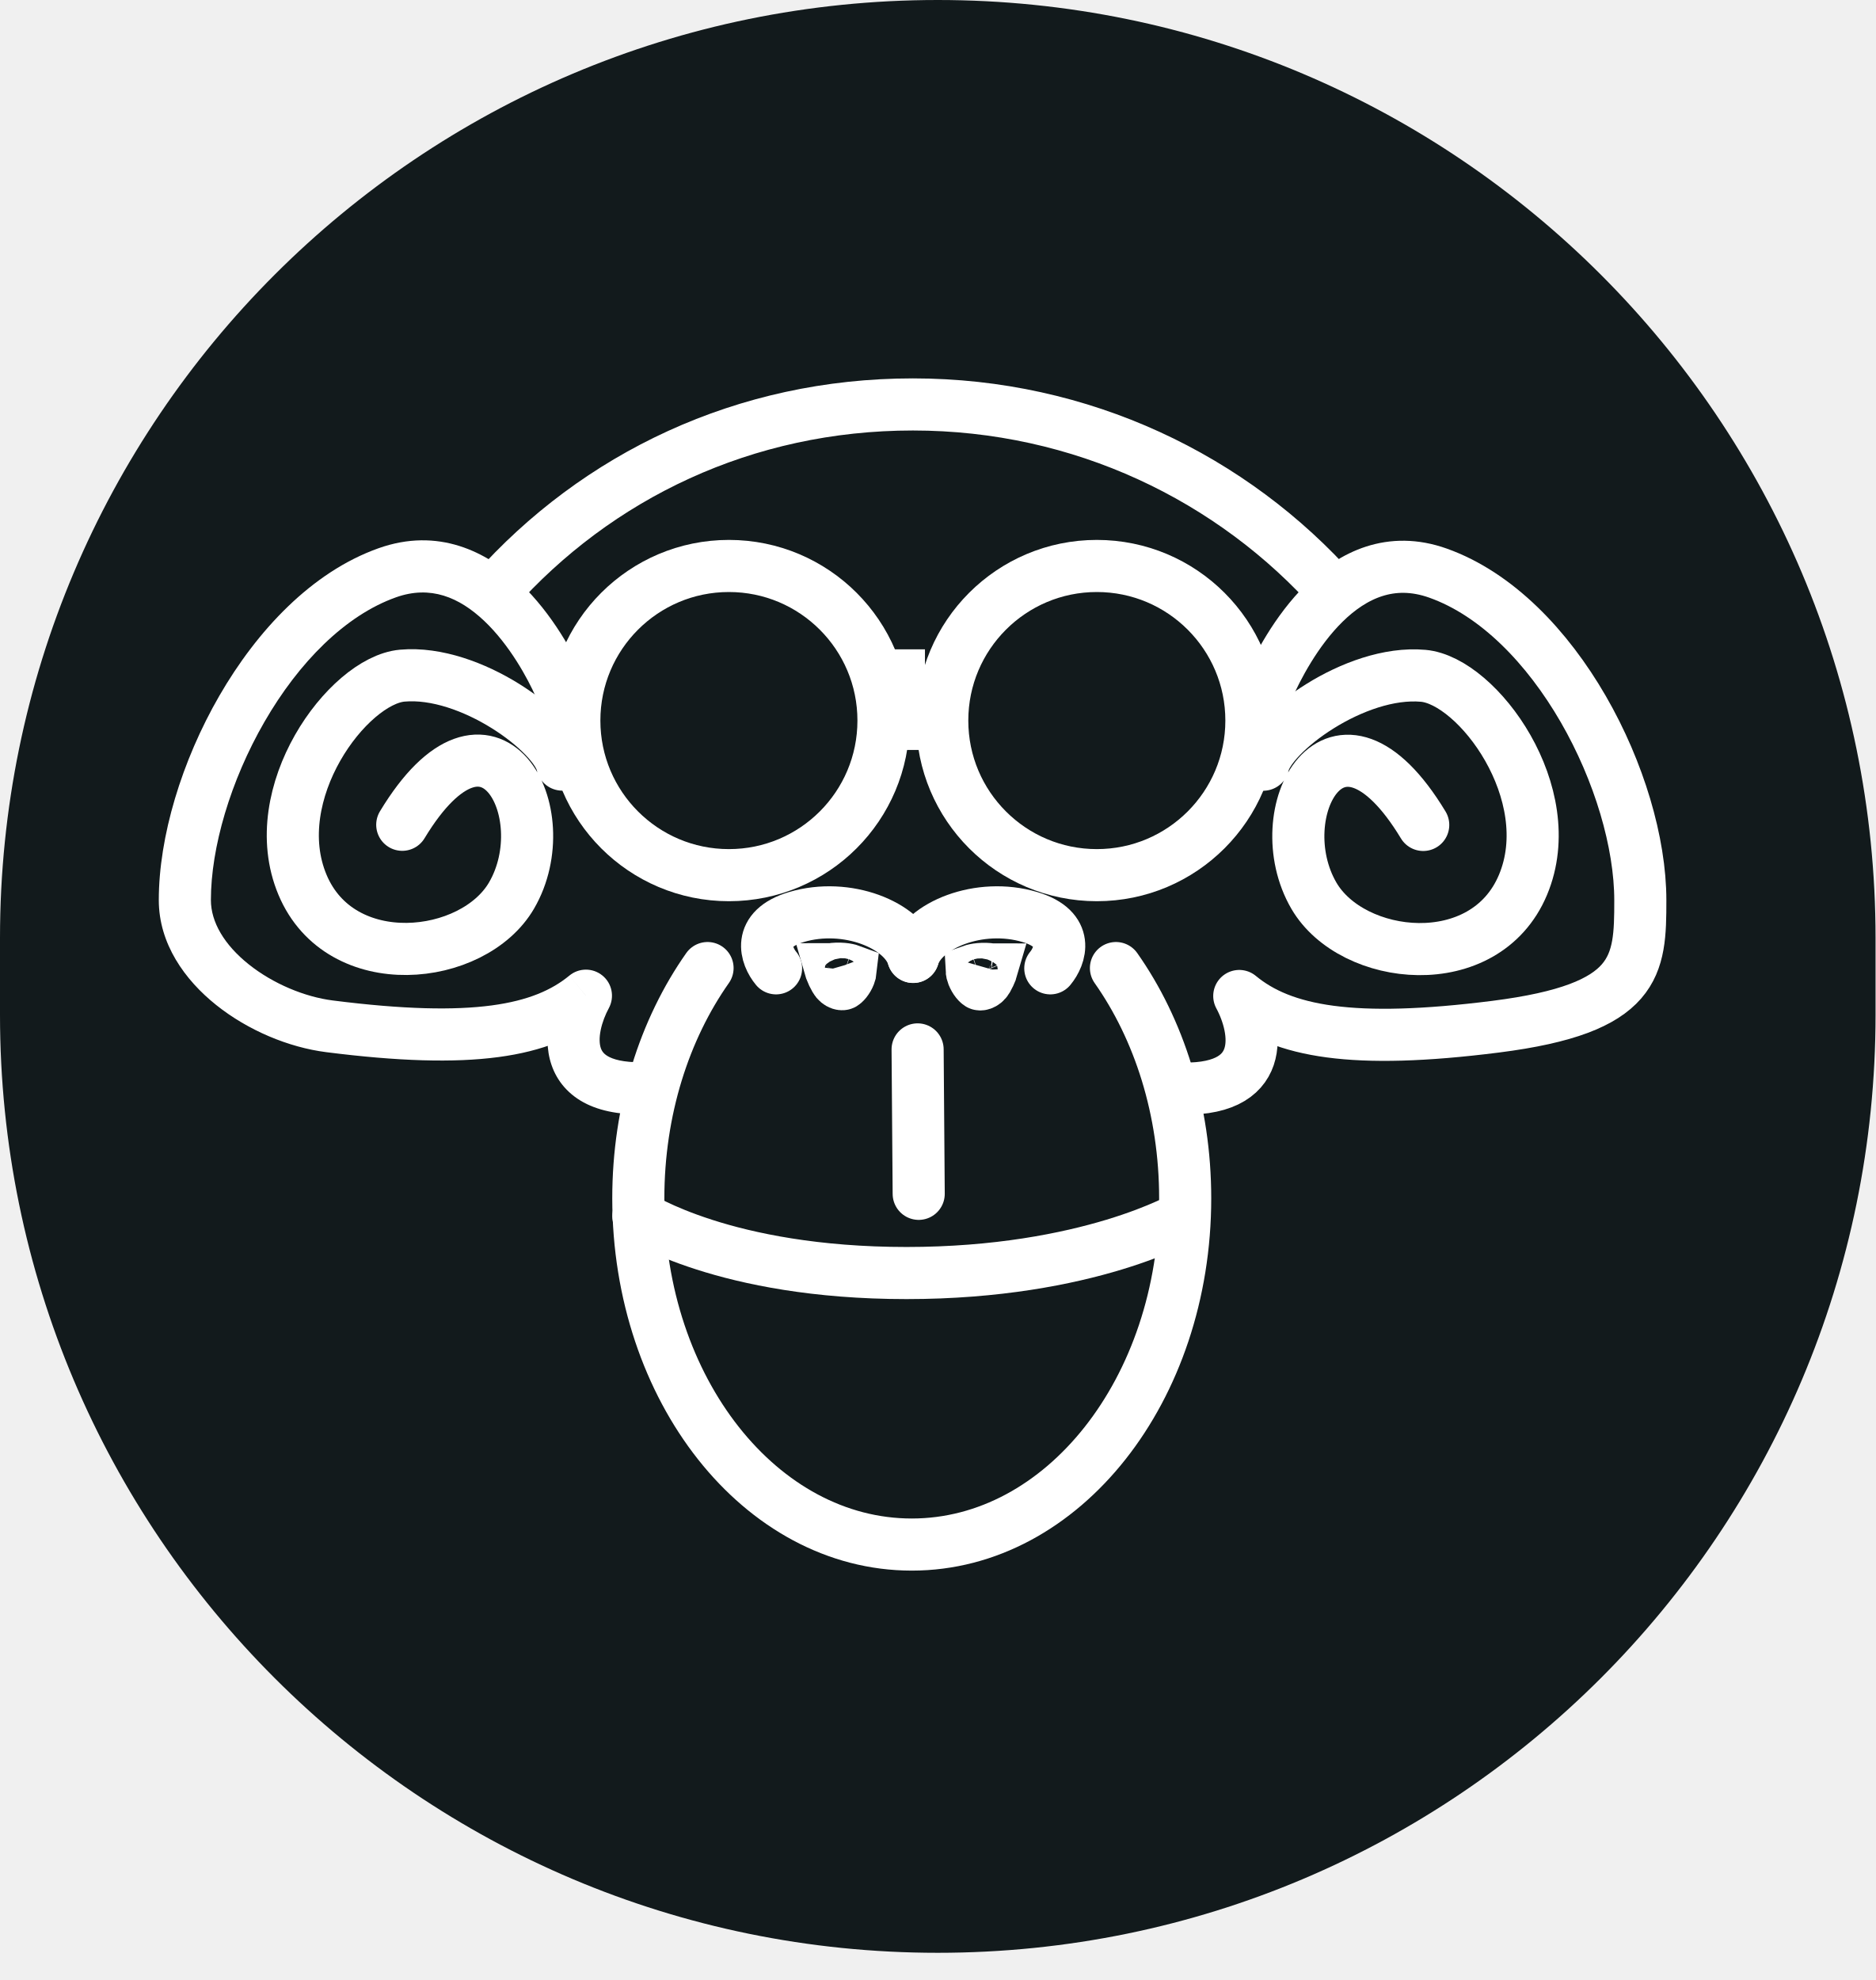
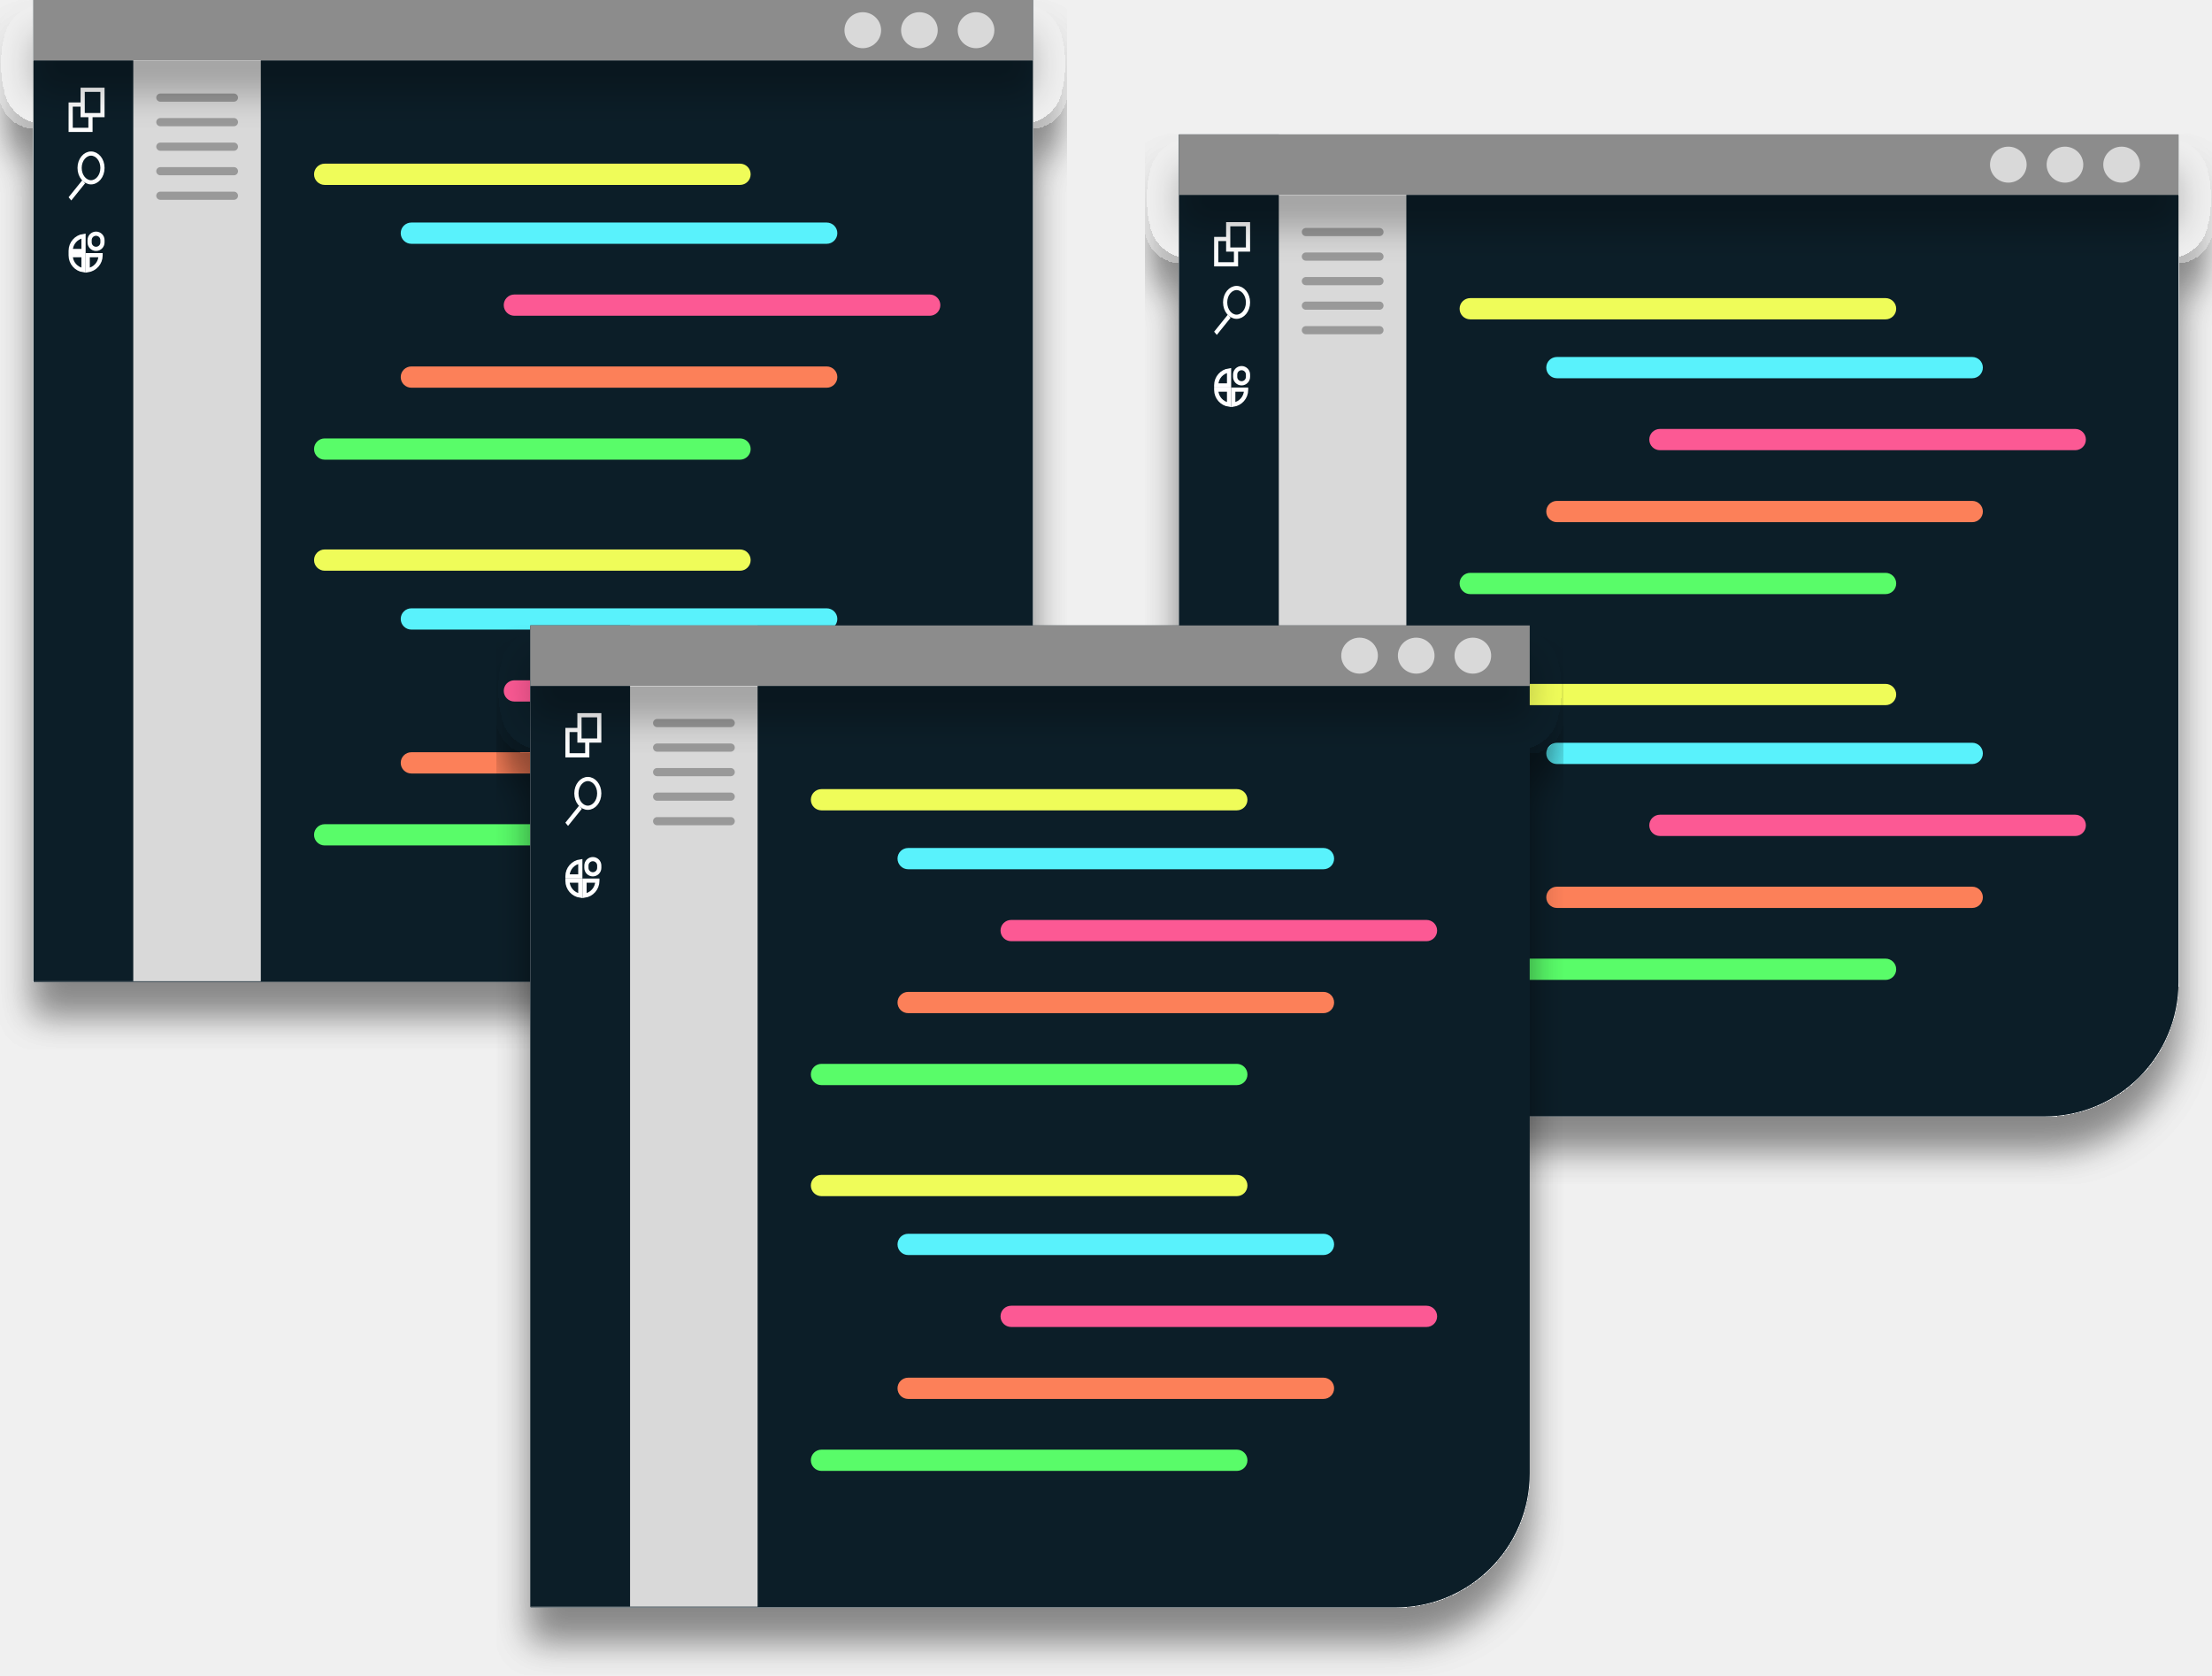
- <svg xmlns="http://www.w3.org/2000/svg" width="36" height="38" viewBox="0 0 36 38" fill="none">
-   <rect width="36" height="37.478" rx="18" fill="#121A1C" />
-   <path d="M9.107 11.025C8.924 11.231 8.943 11.547 9.149 11.731C9.355 11.914 9.671 11.896 9.855 11.689L9.107 11.025ZM9.855 11.689C11.739 9.569 14.44 8.262 17.523 8.262V7.262C14.145 7.262 11.176 8.698 9.107 11.025L9.855 11.689ZM17.523 8.262C20.61 8.262 23.379 9.605 25.264 11.731L26.012 11.068C23.944 8.735 20.906 7.262 17.523 7.262V8.262Z" fill="white" />
-   <path d="M10.287 13.378C10.399 13.631 10.694 13.745 10.946 13.633C11.199 13.521 11.313 13.226 11.201 12.973L10.287 13.378ZM7.432 10.993L7.265 10.522L7.265 10.522L7.432 10.993ZM6.325 19.697L6.388 19.201L6.388 19.201L6.325 19.697ZM11.247 19.109L11.687 19.347C11.8 19.136 11.749 18.874 11.564 18.723C11.379 18.571 11.113 18.571 10.928 18.724L11.247 19.109ZM12.529 21.379C12.805 21.362 13.014 21.125 12.998 20.849C12.981 20.574 12.744 20.364 12.468 20.381L12.529 21.379ZM11.201 12.973C11.017 12.557 10.608 11.783 9.98 11.189C9.34 10.584 8.407 10.116 7.265 10.522L7.6 11.464C8.263 11.228 8.814 11.463 9.293 11.915C9.783 12.379 10.127 13.017 10.287 13.378L11.201 12.973ZM7.265 10.522C5.98 10.979 4.931 12.106 4.211 13.352C3.488 14.603 3.048 16.058 3.048 17.274H4.048C4.048 16.27 4.422 14.986 5.077 13.852C5.734 12.713 6.627 11.81 7.6 11.464L7.265 10.522ZM3.048 17.274C3.048 18.114 3.549 18.809 4.151 19.289C4.758 19.774 5.538 20.101 6.262 20.193L6.388 19.201C5.85 19.133 5.241 18.88 4.775 18.508C4.304 18.132 4.048 17.695 4.048 17.274H3.048ZM6.262 20.193C9.012 20.542 10.555 20.329 11.565 19.494L10.928 18.724C10.269 19.268 9.116 19.548 6.388 19.201L6.262 20.193ZM10.807 18.871C10.701 19.066 10.603 19.31 10.55 19.57C10.498 19.828 10.483 20.136 10.585 20.435C10.692 20.751 10.916 21.02 11.266 21.19C11.601 21.351 12.023 21.41 12.529 21.379L12.468 20.381C12.06 20.405 11.826 20.35 11.701 20.289C11.592 20.236 11.553 20.175 11.532 20.114C11.506 20.037 11.499 19.921 11.53 19.769C11.56 19.621 11.62 19.47 11.687 19.347L10.807 18.871Z" fill="white" />
-   <path d="M10.792 14.674C10.664 14.071 9.037 12.85 7.721 12.967C6.677 13.061 5.073 15.23 5.806 16.98C6.539 18.729 9.084 18.447 9.818 17.188C10.739 15.61 9.396 13.058 7.721 15.829" stroke="white" stroke-linecap="round" />
-   <path d="M24.338 13.213C24.682 12.436 25.795 10.357 27.601 10.999C29.859 11.802 31.485 15.06 31.485 17.28C31.485 18.542 31.448 19.356 28.709 19.704C25.969 20.051 24.621 19.805 23.787 19.115C24.131 19.752 24.362 20.997 22.535 20.886" stroke="white" stroke-linecap="round" stroke-linejoin="round" />
-   <path d="M24.247 14.676C24.375 14.074 26.002 12.852 27.318 12.97C28.362 13.063 29.966 15.233 29.233 16.982C28.5 18.732 25.954 18.45 25.22 17.191C24.3 15.613 25.643 13.061 27.318 15.832" stroke="white" stroke-linecap="round" />
-   <path d="M13.581 18.579C12.755 19.753 12.252 21.302 12.252 22.998C12.252 26.668 14.602 29.643 17.501 29.643C20.399 29.643 22.749 26.668 22.749 22.998C22.749 21.302 22.247 19.753 21.42 18.579" stroke="white" stroke-linecap="round" />
-   <path d="M12.528 22.924C12.298 22.771 11.988 22.834 11.835 23.065C11.683 23.295 11.746 23.605 11.977 23.758L12.528 22.924ZM12.252 23.341C11.977 23.758 11.977 23.758 11.977 23.758C11.977 23.758 11.977 23.758 11.978 23.758C11.978 23.759 11.978 23.759 11.979 23.759C11.979 23.759 11.98 23.76 11.981 23.761C11.983 23.762 11.985 23.763 11.988 23.765C11.993 23.768 12 23.773 12.009 23.778C12.027 23.789 12.05 23.803 12.081 23.821C12.143 23.856 12.23 23.904 12.345 23.96C12.575 24.073 12.913 24.218 13.362 24.362C14.26 24.651 15.598 24.932 17.399 24.932V23.932C15.704 23.932 14.469 23.668 13.668 23.41C13.267 23.281 12.973 23.154 12.784 23.062C12.69 23.016 12.622 22.978 12.579 22.954C12.558 22.942 12.543 22.933 12.534 22.927C12.53 22.925 12.528 22.923 12.527 22.922C12.526 22.922 12.526 22.922 12.526 22.922C12.526 22.922 12.527 22.922 12.527 22.923C12.527 22.923 12.527 22.923 12.527 22.923C12.528 22.923 12.528 22.923 12.528 22.923C12.528 22.923 12.528 22.924 12.252 23.341ZM17.399 24.932C19.2 24.932 20.586 24.651 21.53 24.365C22.002 24.222 22.362 24.078 22.609 23.967C22.732 23.912 22.827 23.865 22.893 23.831C22.925 23.814 22.951 23.8 22.969 23.79C22.979 23.785 22.986 23.781 22.991 23.778C22.994 23.776 22.997 23.775 22.998 23.774C22.999 23.773 23 23.773 23.001 23.773C23.001 23.772 23.001 23.772 23.002 23.772C23.002 23.772 23.002 23.772 23.002 23.772C23.002 23.772 23.003 23.771 22.749 23.341C22.495 22.91 22.495 22.91 22.495 22.91C22.496 22.91 22.496 22.909 22.496 22.909C22.496 22.909 22.496 22.909 22.496 22.909C22.497 22.909 22.497 22.909 22.497 22.909C22.497 22.909 22.496 22.909 22.495 22.91C22.494 22.91 22.49 22.913 22.485 22.915C22.474 22.921 22.457 22.931 22.432 22.944C22.383 22.969 22.305 23.008 22.2 23.055C21.99 23.149 21.669 23.278 21.24 23.408C20.383 23.667 19.094 23.932 17.399 23.932V24.932Z" fill="white" />
-   <path d="M17.613 20.14L17.634 22.912" stroke="white" stroke-linecap="round" />
-   <circle cx="13.991" cy="13.829" r="2.967" stroke="white" />
-   <circle cx="21.053" cy="13.829" r="2.967" stroke="white" />
-   <path d="M17.084 12.962H17.754M17.162 13.893H17.832" stroke="white" />
-   <path d="M14.896 18.584C14.703 18.352 14.511 17.831 15.286 17.6C16.254 17.311 17.34 17.755 17.528 18.365" stroke="white" stroke-linecap="round" />
-   <path d="M20.16 18.584C20.352 18.352 20.544 17.831 19.769 17.6C18.801 17.311 17.715 17.755 17.527 18.365" stroke="white" stroke-linecap="round" />
-   <path d="M16.33 18.625C16.328 18.644 16.322 18.673 16.307 18.712C16.29 18.756 16.265 18.798 16.238 18.832C16.21 18.867 16.189 18.881 16.184 18.884C16.179 18.887 16.164 18.893 16.133 18.883C16.101 18.872 16.06 18.844 16.031 18.792C15.996 18.731 15.968 18.673 15.949 18.622C15.947 18.615 15.944 18.609 15.942 18.602C15.945 18.602 15.947 18.602 15.95 18.601C16.019 18.59 16.099 18.587 16.177 18.594C16.243 18.6 16.295 18.612 16.33 18.625ZM16.364 18.64C16.365 18.641 16.365 18.641 16.365 18.641L16.364 18.64Z" stroke="white" />
-   <path d="M18.651 18.628C18.652 18.648 18.658 18.677 18.673 18.716C18.691 18.76 18.715 18.802 18.742 18.836C18.77 18.871 18.791 18.885 18.796 18.888C18.801 18.891 18.816 18.897 18.847 18.887C18.879 18.876 18.92 18.848 18.95 18.796C18.984 18.735 19.012 18.677 19.031 18.626C19.034 18.619 19.036 18.613 19.038 18.606C19.035 18.606 19.033 18.605 19.03 18.605C18.961 18.594 18.881 18.591 18.804 18.598C18.737 18.604 18.685 18.616 18.651 18.628ZM18.616 18.644C18.615 18.645 18.615 18.645 18.615 18.645L18.616 18.644Z" stroke="white" />
+ <svg xmlns="http://www.w3.org/2000/svg" width="264" height="200" viewBox="0 0 264 200" fill="none">
+   <g filter="url(#filter0_dd_9_121)">
+     <path d="M4 0H123.281V101.188C123.281 110.025 116.117 117.188 107.281 117.188H4V0Z" fill="#0C1E28" />
+     <path d="M4 0H31.127V117.097H4V0Z" fill="#D9D9D9" />
+     <path d="M4 0H15.905V117.097H4V0Z" fill="#0C1E28" />
+     <rect x="37.482" y="65.57" width="52.108" height="2.537" rx="1.269" fill="#EFFC59" />
+     <rect x="37.482" y="98.356" width="52.108" height="2.537" rx="1.269" fill="#59FC69" />
+     <rect x="47.826" y="89.769" width="52.108" height="2.537" rx="1.269" fill="#FC8059" />
+     <rect x="60.121" y="81.182" width="52.108" height="2.537" rx="1.269" fill="#FC5994" />
+     <rect x="47.826" y="72.595" width="52.108" height="2.537" rx="1.269" fill="#59F2FC" />
+     <rect x="37.482" y="19.531" width="52.108" height="2.537" rx="1.269" fill="#EFFC59" />
+     <rect x="37.482" y="52.318" width="52.108" height="2.537" rx="1.269" fill="#59FC69" />
+     <rect x="47.826" y="43.731" width="52.108" height="2.537" rx="1.269" fill="#FC8059" />
+     <rect x="60.121" y="35.144" width="52.108" height="2.537" rx="1.269" fill="#FC5994" />
+     <rect x="47.826" y="26.557" width="52.108" height="2.537" rx="1.269" fill="#59F2FC" />
+     <rect x="8.435" y="12.475" width="2.362" height="3.023" stroke="white" stroke-width="0.5" />
+     <rect x="9.867" y="10.713" width="2.362" height="3.023" fill="#0C1E28" stroke="white" stroke-width="0.5" />
+     <path d="M12.229 20.04C12.229 21.036 11.574 21.756 10.865 21.756C10.155 21.756 9.501 21.036 9.501 20.04C9.501 19.044 10.155 18.325 10.865 18.325C11.574 18.325 12.229 19.044 12.229 20.04Z" stroke="white" stroke-width="0.5" />
+     <line y1="-0.25" x2="2.625" y2="-0.25" transform="matrix(-0.627241 0.778825 -0.64196 -0.766738 9.83179 21.4948)" stroke="white" stroke-width="0.5" />
+     <path d="M8.435 30.455H9.969V32.249C9.102 32.127 8.435 31.383 8.435 30.483V30.455Z" stroke="white" stroke-width="0.5" />
+     <rect x="10.695" y="27.887" width="1.534" height="1.811" rx="0.767" stroke="white" stroke-width="0.5" />
+     <path d="M8.435 29.928C8.435 29.028 9.102 28.283 9.969 28.162V29.955H8.435V29.928Z" stroke="white" stroke-width="0.5" />
+     <path d="M10.469 30.455H12.003V30.483C12.003 31.383 11.336 32.127 10.469 32.249V30.455Z" stroke="white" stroke-width="0.5" />
+     <rect x="18.649" y="11.161" width="9.758" height="0.976" rx="0.488" fill="#999999" />
+     <rect x="18.649" y="22.87" width="9.758" height="0.976" rx="0.488" fill="#999999" />
+     <rect x="18.649" y="19.943" width="9.758" height="0.976" rx="0.488" fill="#999999" />
+     <rect x="18.649" y="17.016" width="9.758" height="0.976" rx="0.488" fill="#999999" />
+     <rect x="18.649" y="14.088" width="9.758" height="0.976" rx="0.488" fill="#999999" />
+     <g filter="url(#filter1_d_9_121)">
+       <path d="M4 0H123.281V7.221H4V0Z" fill="#8C8C8C" />
+     </g>
+     <ellipse cx="116.49" cy="3.604" rx="2.187" ry="2.147" fill="#D9D9D9" />
+     <ellipse cx="102.972" cy="3.604" rx="2.187" ry="2.147" fill="#D9D9D9" />
+     <ellipse cx="109.731" cy="3.604" rx="2.187" ry="2.147" fill="#D9D9D9" />
+   </g>
+   <g filter="url(#filter2_dd_9_121)">
+     <path d="M140.719 16.044H260V117.232C260 126.068 252.837 133.232 244 133.232H140.719V16.044Z" fill="#0C1E28" />
+     <path d="M140.719 16.044H167.847V133.14H140.719V16.044Z" fill="#D9D9D9" />
+     <path d="M140.719 16.044H152.624V133.14H140.719V16.044Z" fill="#0C1E28" />
+     <rect x="174.202" y="81.613" width="52.108" height="2.537" rx="1.269" fill="#EFFC59" />
+     <rect x="174.202" y="114.4" width="52.108" height="2.537" rx="1.269" fill="#59FC69" />
+     <rect x="184.545" y="105.813" width="52.108" height="2.537" rx="1.269" fill="#FC8059" />
+     <rect x="196.84" y="97.226" width="52.108" height="2.537" rx="1.269" fill="#FC5994" />
+     <rect x="184.545" y="88.639" width="52.108" height="2.537" rx="1.269" fill="#59F2FC" />
+     <rect x="174.202" y="35.575" width="52.108" height="2.537" rx="1.269" fill="#EFFC59" />
+     <rect x="174.202" y="68.362" width="52.108" height="2.537" rx="1.269" fill="#59FC69" />
+     <rect x="184.545" y="59.775" width="52.108" height="2.537" rx="1.269" fill="#FC8059" />
+     <rect x="196.84" y="51.188" width="52.108" height="2.537" rx="1.269" fill="#FC5994" />
+     <rect x="184.545" y="42.601" width="52.108" height="2.537" rx="1.269" fill="#59F2FC" />
+     <rect x="145.155" y="28.518" width="2.362" height="3.023" stroke="white" stroke-width="0.5" />
+     <rect x="146.586" y="26.757" width="2.362" height="3.023" fill="#0C1E28" stroke="white" stroke-width="0.5" />
+     <path d="M148.948 36.084C148.948 37.08 148.294 37.799 147.584 37.799C146.875 37.799 146.22 37.08 146.22 36.084C146.22 35.088 146.875 34.368 147.584 34.368C148.294 34.368 148.948 35.088 148.948 36.084Z" stroke="white" stroke-width="0.5" />
+     <line y1="-0.25" x2="2.625" y2="-0.25" transform="matrix(-0.627241 0.778825 -0.64196 -0.766738 146.551 37.5383)" stroke="white" stroke-width="0.5" />
+     <path d="M145.155 46.499H146.688V48.293C145.822 48.171 145.155 47.426 145.155 46.526V46.499Z" stroke="white" stroke-width="0.5" />
+     <rect x="147.414" y="43.931" width="1.534" height="1.811" rx="0.767" stroke="white" stroke-width="0.5" />
+     <path d="M145.155 45.971C145.155 45.071 145.822 44.327 146.688 44.205V45.999H145.155V45.971Z" stroke="white" stroke-width="0.5" />
+     <path d="M147.188 46.499H148.722V46.526C148.722 47.426 148.055 48.171 147.188 48.293V46.499Z" stroke="white" stroke-width="0.5" />
+     <rect x="155.368" y="27.204" width="9.758" height="0.976" rx="0.488" fill="#999999" />
+     <rect x="155.368" y="38.914" width="9.758" height="0.976" rx="0.488" fill="#999999" />
+     <rect x="155.368" y="35.987" width="9.758" height="0.976" rx="0.488" fill="#999999" />
+     <rect x="155.368" y="33.059" width="9.758" height="0.976" rx="0.488" fill="#999999" />
+     <rect x="155.368" y="30.132" width="9.758" height="0.976" rx="0.488" fill="#999999" />
+     <g filter="url(#filter3_d_9_121)">
+       <path d="M140.719 16.044H260V23.265H140.719V16.044Z" fill="#8C8C8C" />
+     </g>
+     <ellipse cx="253.21" cy="19.648" rx="2.187" ry="2.147" fill="#D9D9D9" />
+     <ellipse cx="239.691" cy="19.648" rx="2.187" ry="2.147" fill="#D9D9D9" />
+     <ellipse cx="246.45" cy="19.648" rx="2.187" ry="2.147" fill="#D9D9D9" />
+   </g>
+   <g filter="url(#filter4_dd_9_121)">
+     <path d="M63.292 74.638H182.572V175.826C182.572 184.662 175.409 191.826 166.572 191.826H63.292V74.638Z" fill="#0C1E28" />
+     <path d="M63.292 74.638H90.419V191.734H63.292V74.638Z" fill="#D9D9D9" />
+     <path d="M63.292 74.638H75.196V191.734H63.292V74.638Z" fill="#0C1E28" />
+     <rect x="96.774" y="140.207" width="52.108" height="2.537" rx="1.269" fill="#EFFC59" />
+     <rect x="96.774" y="172.994" width="52.108" height="2.537" rx="1.269" fill="#59FC69" />
+     <rect x="107.117" y="164.407" width="52.108" height="2.537" rx="1.269" fill="#FC8059" />
+     <rect x="119.412" y="155.82" width="52.108" height="2.537" rx="1.269" fill="#FC5994" />
+     <rect x="107.117" y="147.233" width="52.108" height="2.537" rx="1.269" fill="#59F2FC" />
+     <rect x="96.774" y="94.169" width="52.108" height="2.537" rx="1.269" fill="#EFFC59" />
+     <rect x="96.774" y="126.956" width="52.108" height="2.537" rx="1.269" fill="#59FC69" />
+     <rect x="107.117" y="118.369" width="52.108" height="2.537" rx="1.269" fill="#FC8059" />
+     <rect x="119.412" y="109.782" width="52.108" height="2.537" rx="1.269" fill="#FC5994" />
+     <rect x="107.117" y="101.195" width="52.108" height="2.537" rx="1.269" fill="#59F2FC" />
+     <rect x="67.727" y="87.112" width="2.362" height="3.023" stroke="white" stroke-width="0.5" />
+     <rect x="69.158" y="85.351" width="2.362" height="3.023" fill="#0C1E28" stroke="white" stroke-width="0.5" />
+     <path d="M71.52 94.678C71.52 95.674 70.866 96.393 70.156 96.393C69.447 96.393 68.792 95.674 68.792 94.678C68.792 93.682 69.447 92.962 70.156 92.962C70.866 92.962 71.52 93.682 71.52 94.678Z" stroke="white" stroke-width="0.5" />
+     <line y1="-0.25" x2="2.625" y2="-0.25" transform="matrix(-0.627241 0.778825 -0.64196 -0.766738 69.1233 96.1323)" stroke="white" stroke-width="0.5" />
+     <path d="M67.727 105.093H69.261V106.887C68.394 106.765 67.727 106.021 67.727 105.12V105.093Z" stroke="white" stroke-width="0.5" />
+     <rect x="69.987" y="102.525" width="1.534" height="1.811" rx="0.767" stroke="white" stroke-width="0.5" />
+     <path d="M67.727 104.566C67.727 103.665 68.394 102.921 69.261 102.799V104.593H67.727V104.566Z" stroke="white" stroke-width="0.5" />
+     <path d="M69.761 105.093H71.294V105.12C71.294 106.021 70.627 106.765 69.761 106.887V105.093Z" stroke="white" stroke-width="0.5" />
+     <rect x="77.94" y="85.798" width="9.758" height="0.976" rx="0.488" fill="#999999" />
+     <rect x="77.94" y="97.508" width="9.758" height="0.976" rx="0.488" fill="#999999" />
+     <rect x="77.94" y="94.581" width="9.758" height="0.976" rx="0.488" fill="#999999" />
+     <rect x="77.94" y="91.653" width="9.758" height="0.976" rx="0.488" fill="#999999" />
+     <rect x="77.94" y="88.726" width="9.758" height="0.976" rx="0.488" fill="#999999" />
+     <g filter="url(#filter5_d_9_121)">
+       <path d="M63.292 74.638H182.572V81.859H63.292V74.638Z" fill="#8C8C8C" />
+     </g>
+     <ellipse cx="175.782" cy="78.242" rx="2.187" ry="2.147" fill="#D9D9D9" />
+     <ellipse cx="162.263" cy="78.242" rx="2.187" ry="2.147" fill="#D9D9D9" />
+     <ellipse cx="169.023" cy="78.242" rx="2.187" ry="2.147" fill="#D9D9D9" />
+   </g>
+   <defs>
+     <filter id="filter0_dd_9_121" x="0" y="0" width="127.281" height="125.188" filterUnits="userSpaceOnUse" color-interpolation-filters="sRGB">
+       <feFlood flood-opacity="0" result="BackgroundImageFix" />
+       <feColorMatrix in="SourceAlpha" type="matrix" values="0 0 0 0 0 0 0 0 0 0 0 0 0 0 0 0 0 0 127 0" result="hardAlpha" />
+       <feOffset dy="4" />
+       <feGaussianBlur stdDeviation="2" />
+       <feComposite in2="hardAlpha" operator="out" />
+       <feColorMatrix type="matrix" values="0 0 0 0 0 0 0 0 0 0 0 0 0 0 0 0 0 0 0.25 0" />
+       <feBlend mode="normal" in2="BackgroundImageFix" result="effect1_dropShadow_9_121" />
+       <feColorMatrix in="SourceAlpha" type="matrix" values="0 0 0 0 0 0 0 0 0 0 0 0 0 0 0 0 0 0 127 0" result="hardAlpha" />
+       <feOffset dy="4" />
+       <feGaussianBlur stdDeviation="2" />
+       <feComposite in2="hardAlpha" operator="out" />
+       <feColorMatrix type="matrix" values="0 0 0 0 0 0 0 0 0 0 0 0 0 0 0 0 0 0 0.25 0" />
+       <feBlend mode="normal" in2="effect1_dropShadow_9_121" result="effect2_dropShadow_9_121" />
+       <feBlend mode="normal" in="SourceGraphic" in2="effect2_dropShadow_9_121" result="shape" />
+     </filter>
+     <filter id="filter1_d_9_121" x="0" y="0" width="127.281" height="15.221" filterUnits="userSpaceOnUse" color-interpolation-filters="sRGB">
+       <feFlood flood-opacity="0" result="BackgroundImageFix" />
+       <feColorMatrix in="SourceAlpha" type="matrix" values="0 0 0 0 0 0 0 0 0 0 0 0 0 0 0 0 0 0 127 0" result="hardAlpha" />
+       <feOffset dy="4" />
+       <feGaussianBlur stdDeviation="2" />
+       <feComposite in2="hardAlpha" operator="out" />
+       <feColorMatrix type="matrix" values="0 0 0 0 0 0 0 0 0 0 0 0 0 0 0 0 0 0 0.25 0" />
+       <feBlend mode="normal" in2="BackgroundImageFix" result="effect1_dropShadow_9_121" />
+       <feBlend mode="normal" in="SourceGraphic" in2="effect1_dropShadow_9_121" result="shape" />
+     </filter>
+     <filter id="filter2_dd_9_121" x="136.719" y="16.044" width="127.281" height="125.188" filterUnits="userSpaceOnUse" color-interpolation-filters="sRGB">
+       <feFlood flood-opacity="0" result="BackgroundImageFix" />
+       <feColorMatrix in="SourceAlpha" type="matrix" values="0 0 0 0 0 0 0 0 0 0 0 0 0 0 0 0 0 0 127 0" result="hardAlpha" />
+       <feOffset dy="4" />
+       <feGaussianBlur stdDeviation="2" />
+       <feComposite in2="hardAlpha" operator="out" />
+       <feColorMatrix type="matrix" values="0 0 0 0 0 0 0 0 0 0 0 0 0 0 0 0 0 0 0.25 0" />
+       <feBlend mode="normal" in2="BackgroundImageFix" result="effect1_dropShadow_9_121" />
+       <feColorMatrix in="SourceAlpha" type="matrix" values="0 0 0 0 0 0 0 0 0 0 0 0 0 0 0 0 0 0 127 0" result="hardAlpha" />
+       <feOffset dy="4" />
+       <feGaussianBlur stdDeviation="2" />
+       <feComposite in2="hardAlpha" operator="out" />
+       <feColorMatrix type="matrix" values="0 0 0 0 0 0 0 0 0 0 0 0 0 0 0 0 0 0 0.25 0" />
+       <feBlend mode="normal" in2="effect1_dropShadow_9_121" result="effect2_dropShadow_9_121" />
+       <feBlend mode="normal" in="SourceGraphic" in2="effect2_dropShadow_9_121" result="shape" />
+     </filter>
+     <filter id="filter3_d_9_121" x="136.719" y="16.044" width="127.281" height="15.221" filterUnits="userSpaceOnUse" color-interpolation-filters="sRGB">
+       <feFlood flood-opacity="0" result="BackgroundImageFix" />
+       <feColorMatrix in="SourceAlpha" type="matrix" values="0 0 0 0 0 0 0 0 0 0 0 0 0 0 0 0 0 0 127 0" result="hardAlpha" />
+       <feOffset dy="4" />
+       <feGaussianBlur stdDeviation="2" />
+       <feComposite in2="hardAlpha" operator="out" />
+       <feColorMatrix type="matrix" values="0 0 0 0 0 0 0 0 0 0 0 0 0 0 0 0 0 0 0.25 0" />
+       <feBlend mode="normal" in2="BackgroundImageFix" result="effect1_dropShadow_9_121" />
+       <feBlend mode="normal" in="SourceGraphic" in2="effect1_dropShadow_9_121" result="shape" />
+     </filter>
+     <filter id="filter4_dd_9_121" x="59.292" y="74.638" width="127.281" height="125.188" filterUnits="userSpaceOnUse" color-interpolation-filters="sRGB">
+       <feFlood flood-opacity="0" result="BackgroundImageFix" />
+       <feColorMatrix in="SourceAlpha" type="matrix" values="0 0 0 0 0 0 0 0 0 0 0 0 0 0 0 0 0 0 127 0" result="hardAlpha" />
+       <feOffset dy="4" />
+       <feGaussianBlur stdDeviation="2" />
+       <feComposite in2="hardAlpha" operator="out" />
+       <feColorMatrix type="matrix" values="0 0 0 0 0 0 0 0 0 0 0 0 0 0 0 0 0 0 0.25 0" />
+       <feBlend mode="normal" in2="BackgroundImageFix" result="effect1_dropShadow_9_121" />
+       <feColorMatrix in="SourceAlpha" type="matrix" values="0 0 0 0 0 0 0 0 0 0 0 0 0 0 0 0 0 0 127 0" result="hardAlpha" />
+       <feOffset dy="4" />
+       <feGaussianBlur stdDeviation="2" />
+       <feComposite in2="hardAlpha" operator="out" />
+       <feColorMatrix type="matrix" values="0 0 0 0 0 0 0 0 0 0 0 0 0 0 0 0 0 0 0.25 0" />
+       <feBlend mode="normal" in2="effect1_dropShadow_9_121" result="effect2_dropShadow_9_121" />
+       <feBlend mode="normal" in="SourceGraphic" in2="effect2_dropShadow_9_121" result="shape" />
+     </filter>
+     <filter id="filter5_d_9_121" x="59.292" y="74.638" width="127.281" height="15.221" filterUnits="userSpaceOnUse" color-interpolation-filters="sRGB">
+       <feFlood flood-opacity="0" result="BackgroundImageFix" />
+       <feColorMatrix in="SourceAlpha" type="matrix" values="0 0 0 0 0 0 0 0 0 0 0 0 0 0 0 0 0 0 127 0" result="hardAlpha" />
+       <feOffset dy="4" />
+       <feGaussianBlur stdDeviation="2" />
+       <feComposite in2="hardAlpha" operator="out" />
+       <feColorMatrix type="matrix" values="0 0 0 0 0 0 0 0 0 0 0 0 0 0 0 0 0 0 0.25 0" />
+       <feBlend mode="normal" in2="BackgroundImageFix" result="effect1_dropShadow_9_121" />
+       <feBlend mode="normal" in="SourceGraphic" in2="effect1_dropShadow_9_121" result="shape" />
+     </filter>
+   </defs>
</svg>
